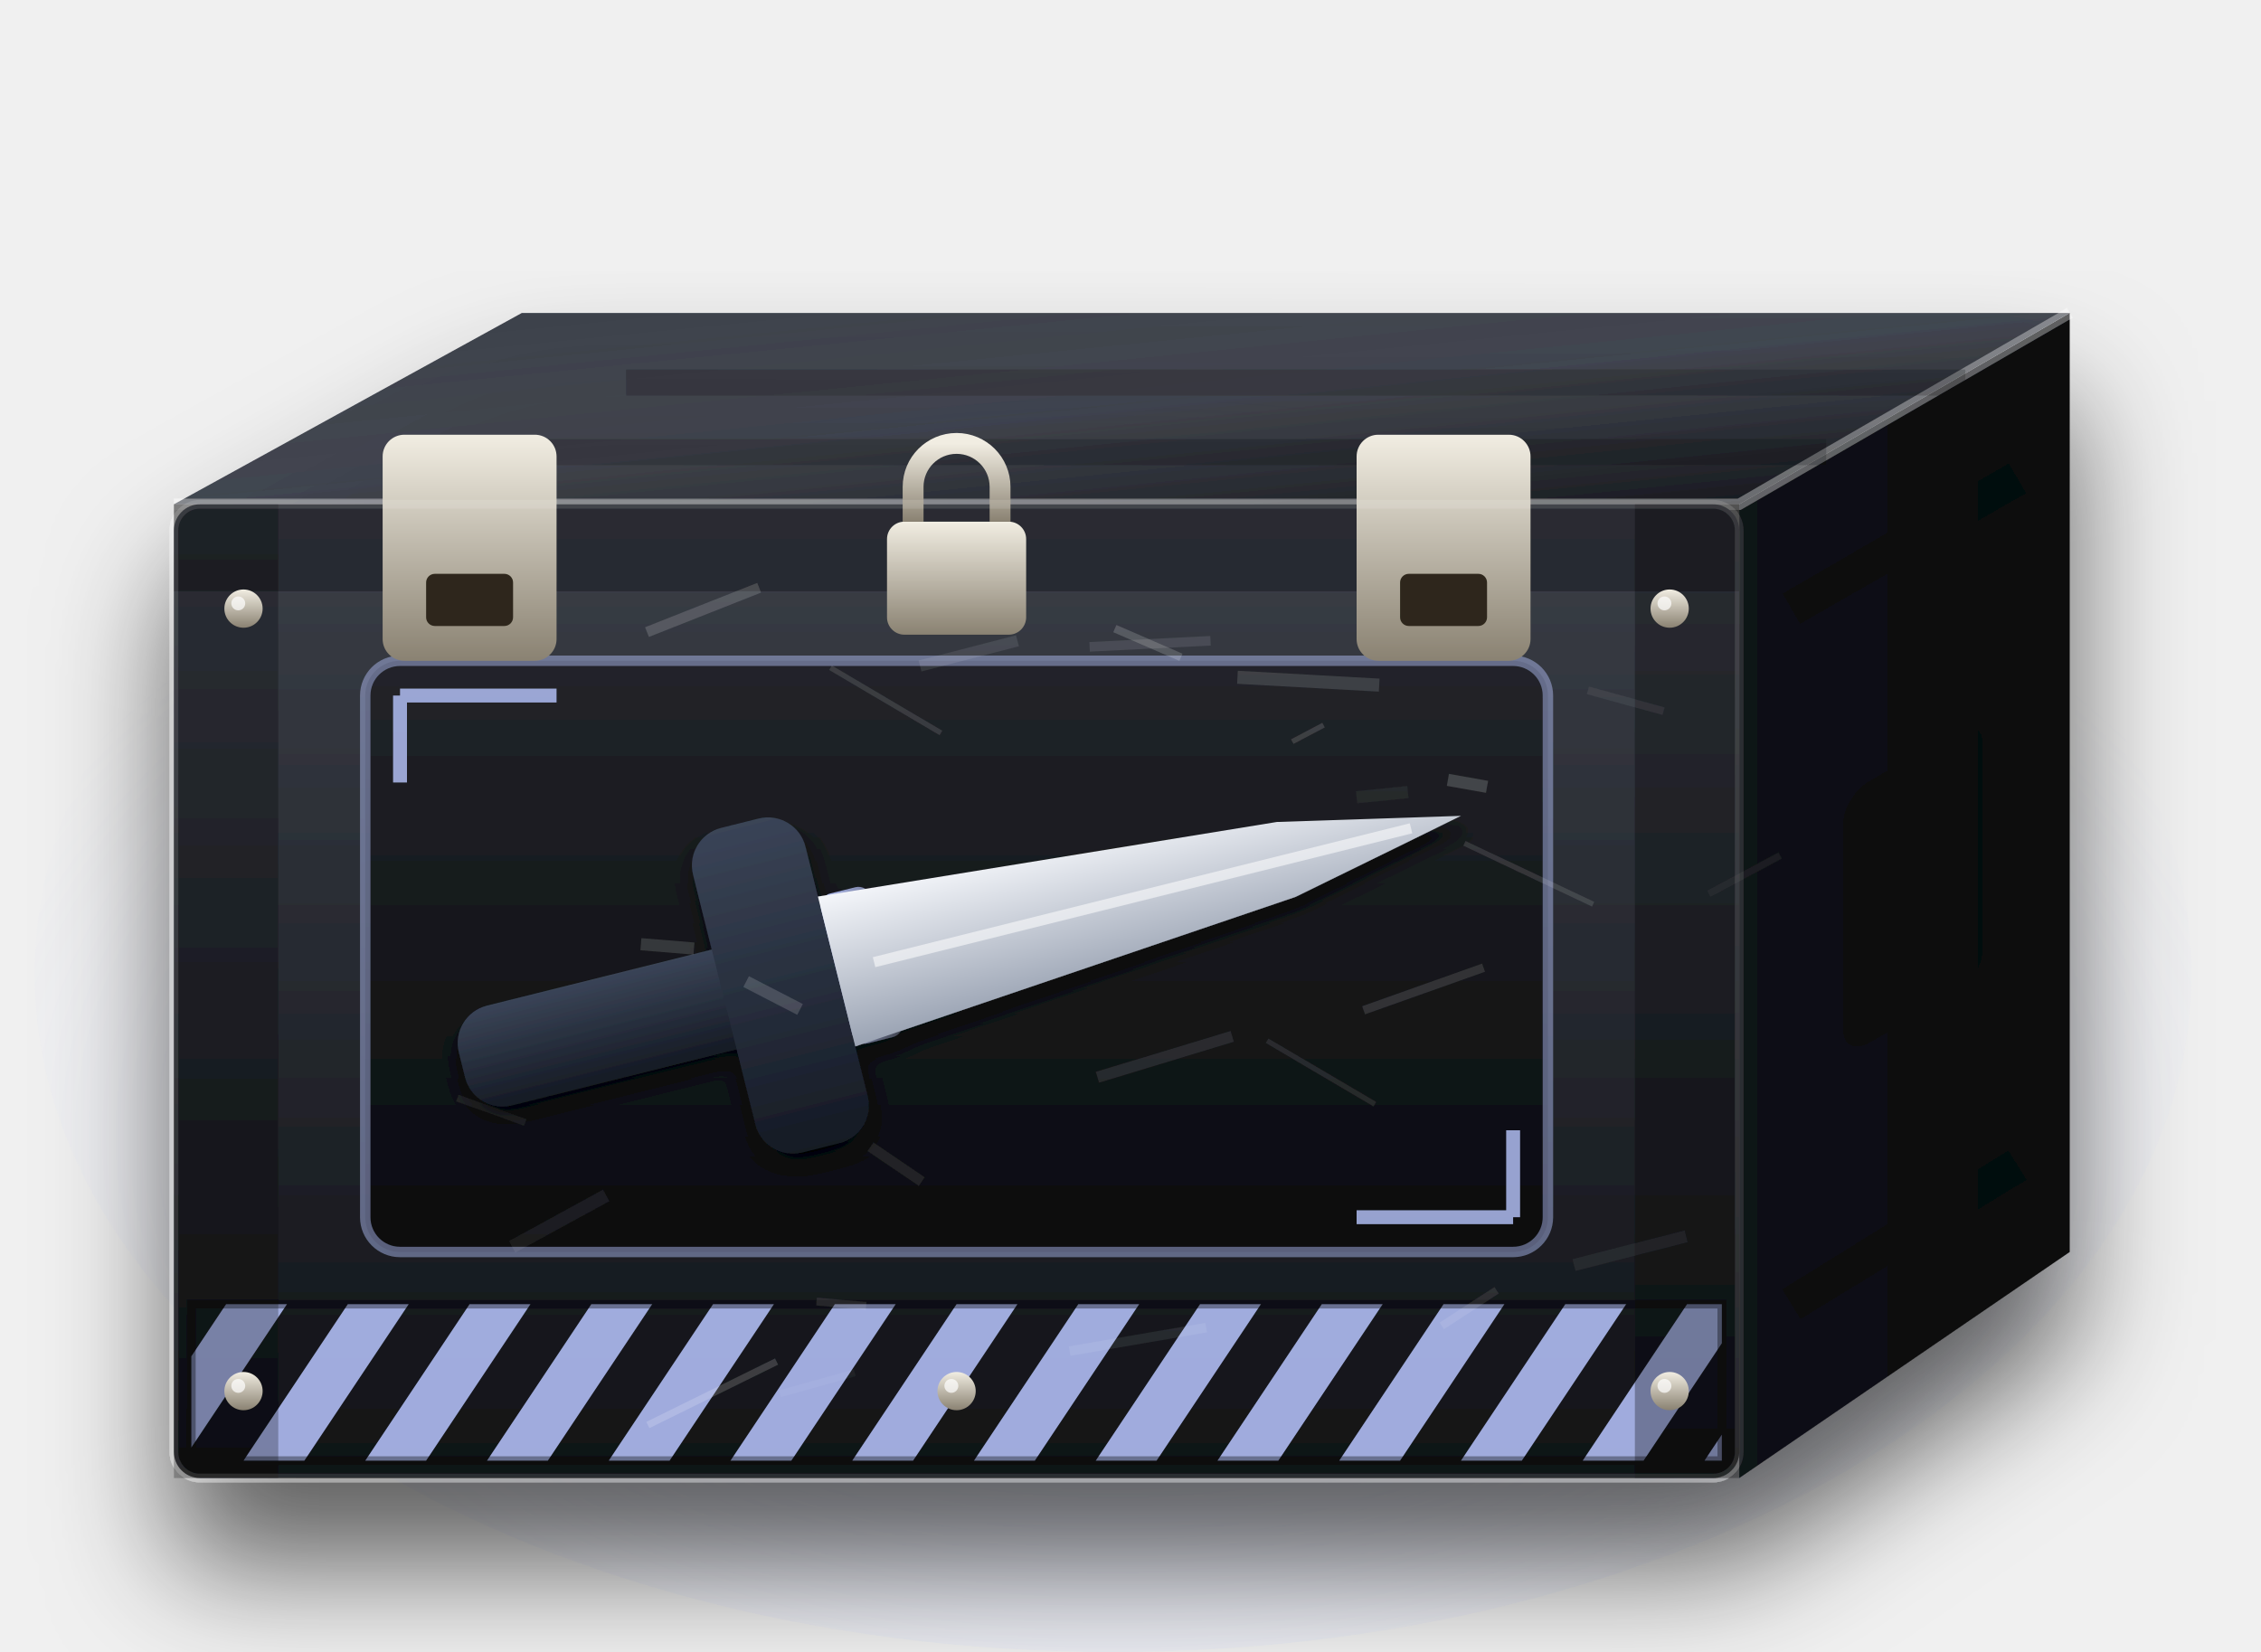
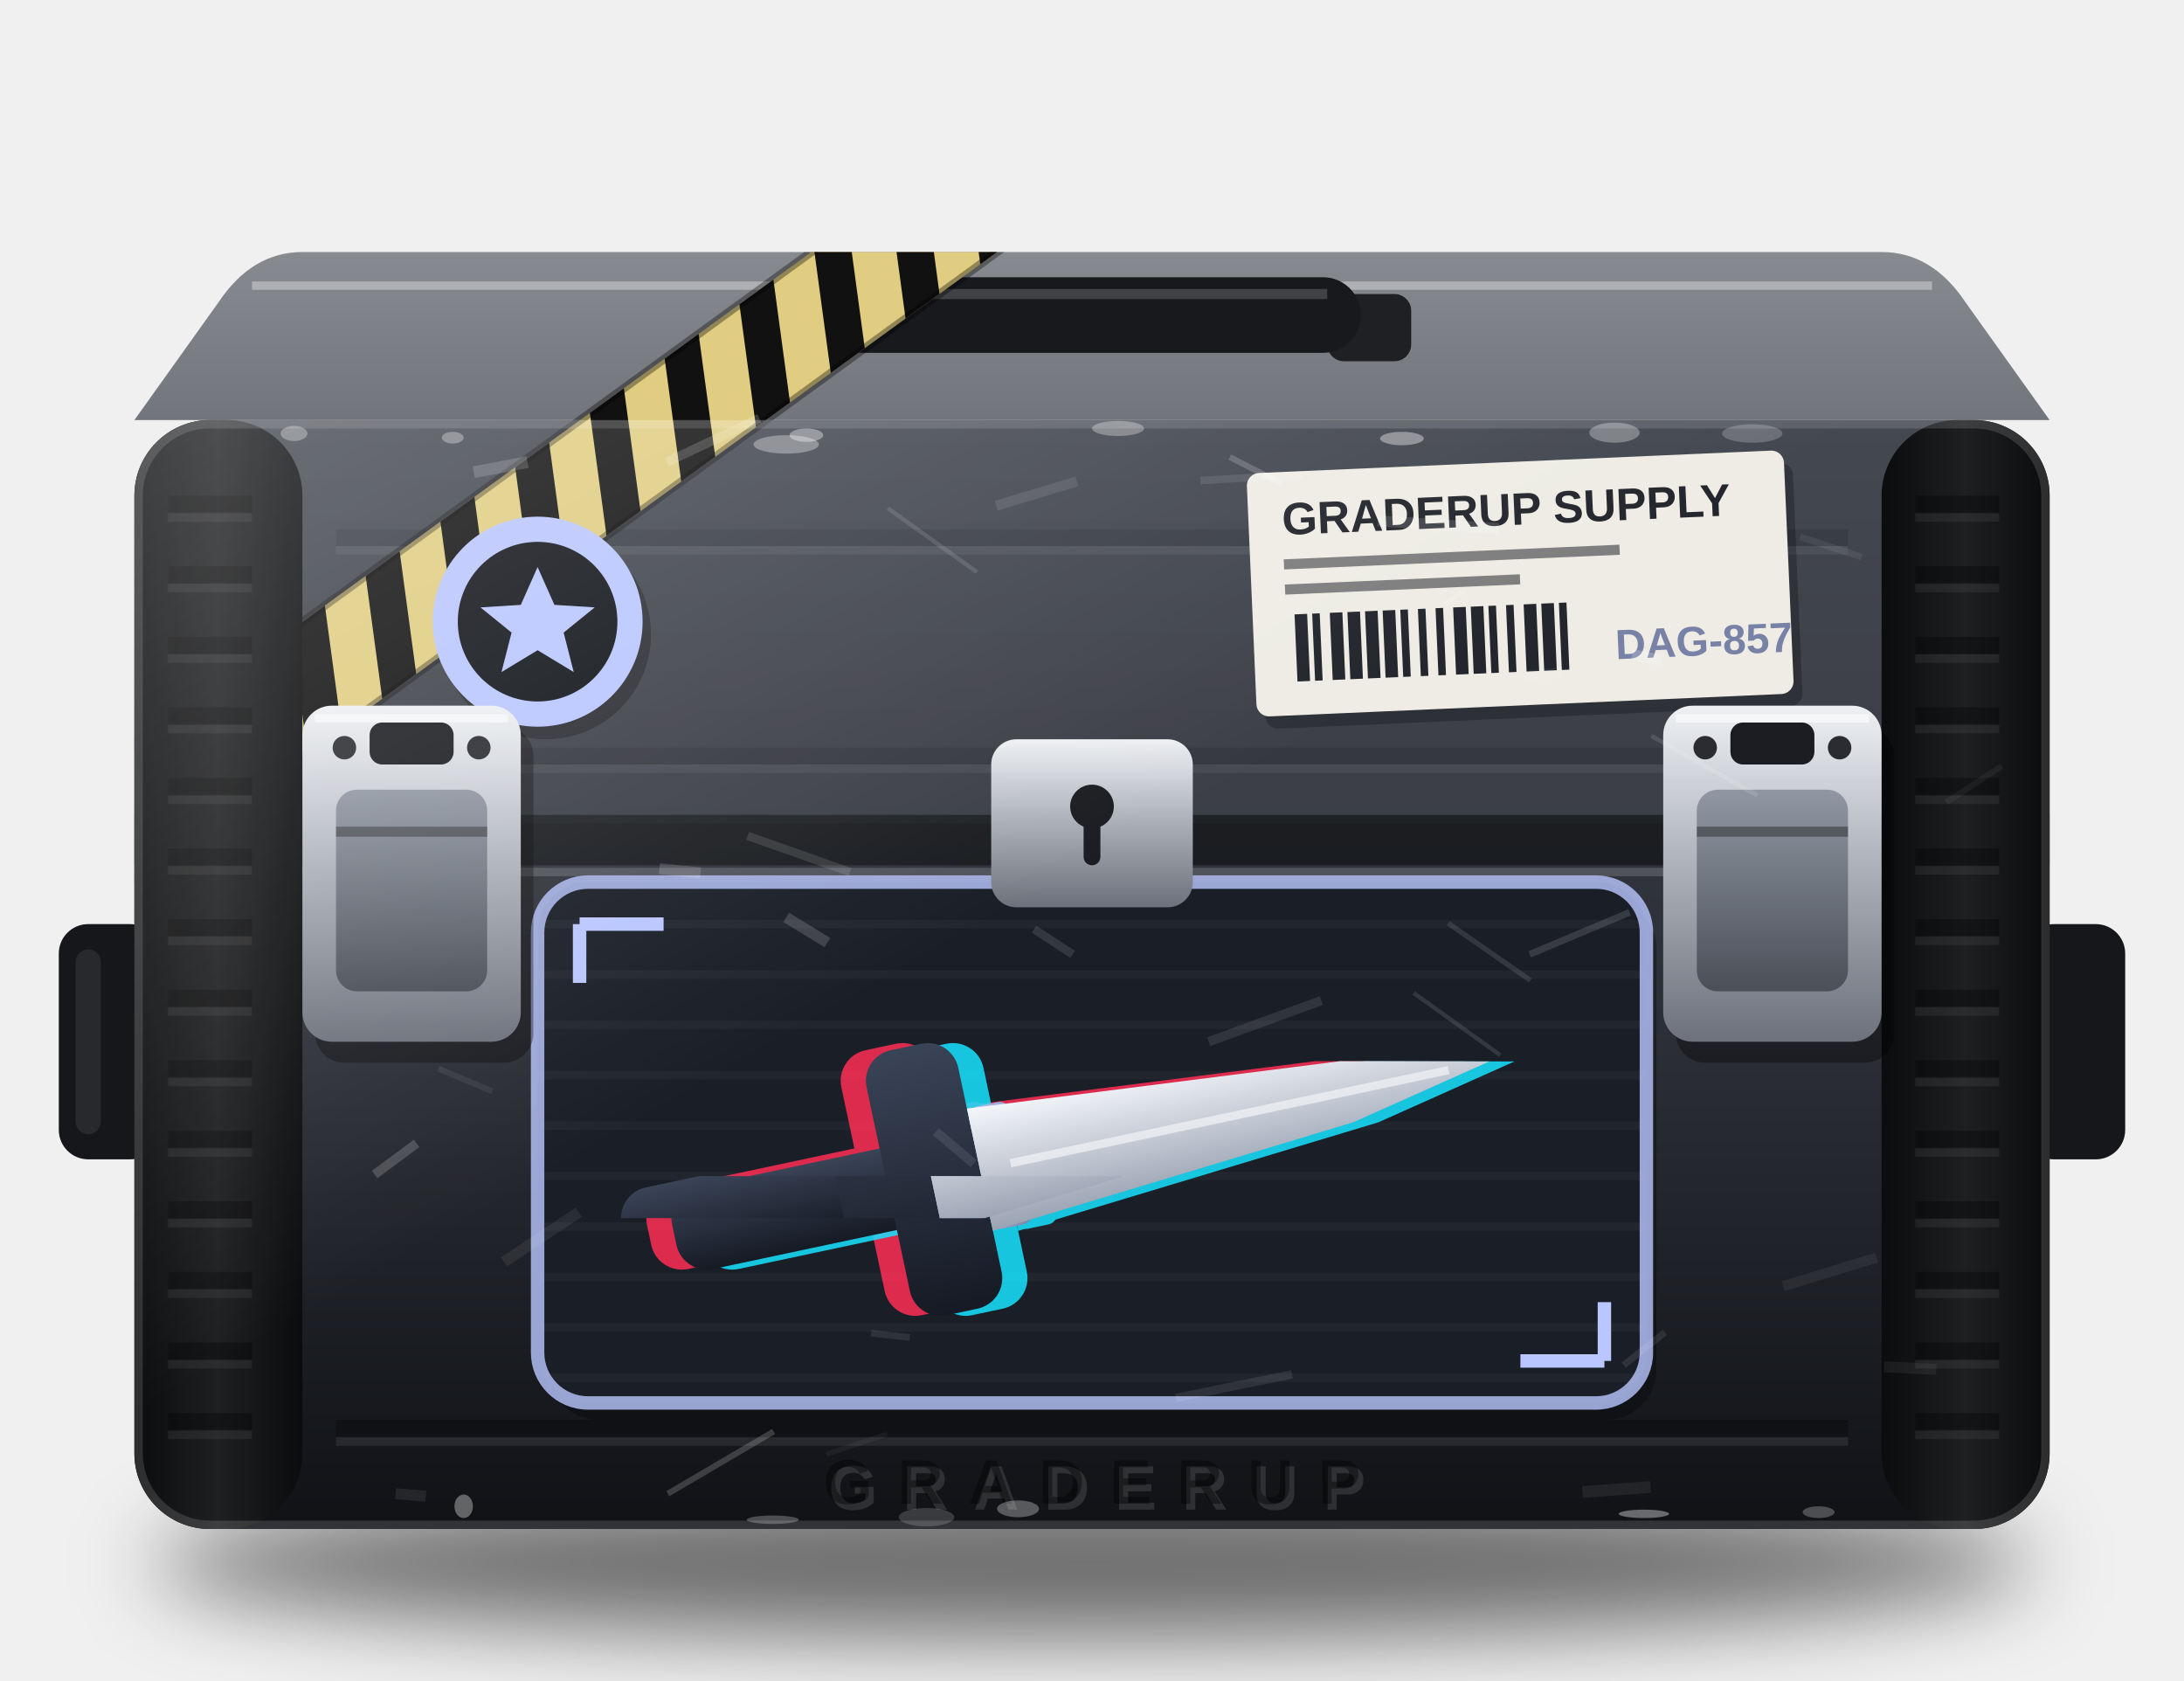
- <svg xmlns="http://www.w3.org/2000/svg" viewBox="0 0 260 190" fill="none">
+ <svg xmlns="http://www.w3.org/2000/svg" viewBox="0 0 260 200" fill="none">
  <defs>
    <linearGradient id="daggersf" x1="0" y1="0" x2="0" y2="1">
      <stop offset="0" stop-color="#3b3f48" />
+       <stop offset=".55" stop-color="#2c2f37" />
      <stop offset="1" stop-color="#101216" />
    </linearGradient>
-     <linearGradient id="daggerst" x1="0" y1="0" x2="1" y2="1">
-       <stop offset="0" stop-color="#3b3f48" />
-       <stop offset=".5" stop-color="#3b3f48" stop-opacity=".95" />
-       <stop offset="1" stop-color="#101216" />
-     </linearGradient>
-     <linearGradient id="daggerss" x1="0" y1="0" x2="1" y2="0">
-       <stop offset="0" stop-color="#101216" />
-       <stop offset="1" stop-color="#07090c" />
-     </linearGradient>
-     <linearGradient id="daggersm" x1="0" y1="0" x2="0" y2="1">
-       <stop offset="0" stop-color="#f1ede2" />
-       <stop offset="1" stop-color="#8a8272" />
-     </linearGradient>
-     <linearGradient id="daggersp" x1="0" y1="0" x2="0" y2="1">
-       <stop offset="0" stop-color="#000" stop-opacity=".35" />
-       <stop offset="1" stop-color="#000" stop-opacity=".55" />
-     </linearGradient>
-     <radialGradient id="daggersg" cx=".5" cy=".62" r=".55">
-       <stop offset="0" stop-color="#b9c6ff" stop-opacity=".35" />
-       <stop offset="1" stop-color="#b9c6ff" stop-opacity="0" />
-     </radialGradient>
+     <linearGradient id="daggerst" x1="0" y1="0" x2="0" y2="1">
+       <stop offset="0" stop-color="#878a8f" />
+       <stop offset="1" stop-color="#72757b" />
+     </linearGradient>
+     <linearGradient id="daggersb" x1="0" y1="0" x2="1" y2="0">
+       <stop offset="0" stop-color="#0a0c0e" />
+       <stop offset=".5" stop-color="#1e1f21" />
+       <stop offset="1" stop-color="#0a0c0e" />
+     </linearGradient>
+     <linearGradient id="daggersgl" x1="0" y1="0" x2="1" y2="1">
+       <stop offset="0" stop-color="#fff" stop-opacity=".22" />
+       <stop offset=".45" stop-color="#fff" stop-opacity="0" />
+     </linearGradient>
+     <linearGradient id="daggersmt" x1="0" y1="0" x2="0" y2="1">
+       <stop offset="0" stop-color="#eef0f3" />
+       <stop offset=".5" stop-color="#a9aeb7" />
+       <stop offset="1" stop-color="#6c717b" />
+     </linearGradient>
+     <linearGradient id="daggersmd" x1="0" y1="0" x2="0" y2="1">
+       <stop offset="0" stop-color="#9097a2" />
+       <stop offset="1" stop-color="#4a4f58" />
+     </linearGradient>
    <linearGradient id="m" x1="0" y1="0" x2="0" y2="1">
      <stop offset="0" stop-color="#f4f6fa" />
      <stop offset="1" stop-color="#9aa3b3" />
    </linearGradient>
    <linearGradient id="d" x1="0" y1="0" x2="0" y2="1">
      <stop offset="0" stop-color="#3a4457" />
      <stop offset="1" stop-color="#151a24" />
    </linearGradient>
    <linearGradient id="acc" x1="0" y1="0" x2="1" y2="1">
      <stop offset="0" stop-color="#b9c6ff" />
-       <stop offset="1" stop-color="#3b3f48" />
-     </linearGradient>
-     <filter id="daggerssh" x="-10%" y="-10%" width="120%" height="140%">
-       <feDropShadow dx="0" dy="10" stdDeviation="7" flood-color="#000" flood-opacity=".6" />
+       <stop offset="1" stop-color="#7a83a4" />
+     </linearGradient>
+     <filter id="daggersbl" x="-20%" y="-50%" width="140%" height="200%">
+       <feGaussianBlur stdDeviation="5" />
    </filter>
-     <filter id="daggersws" x="-20%" y="-20%" width="140%" height="160%">
-       <feDropShadow dx="0" dy="2" stdDeviation="1.5" flood-color="#000" flood-opacity=".7" />
+     <filter id="daggersr" x="-10%" y="-10%" width="120%" height="120%">
+       <feFlood flood-color="#ff2d55" />
+       <feComposite in2="SourceAlpha" operator="in" />
    </filter>
+     <filter id="daggersc" x="-10%" y="-10%" width="120%" height="120%">
+       <feFlood flood-color="#19e3ff" />
+       <feComposite in2="SourceAlpha" operator="in" />
+     </filter>
+     <clipPath id="daggersclip">
+       <path d="M36 30 H224 Q230 30 234 36 L244 50 V173 Q244 182 235 182 H25 Q16 182 16 173 V50 L26 36 Q30 30 36 30 Z" />
+     </clipPath>
+     <clipPath id="daggersst">
+       <rect x="64" y="105" width="132" height="62" rx="6" />
+     </clipPath>
+     <clipPath id="daggerss1">
+       <rect x="0" y="112" width="260" height="7" />
+     </clipPath>
+     <clipPath id="daggerss2">
+       <rect x="0" y="140" width="260" height="5" />
+     </clipPath>
  </defs>
-   <ellipse cx="128" cy="112" rx="124" ry="78" fill="url(#daggersg)" />
-   <g filter="url(#daggerssh)">
-     <path d="M200 58 L238 36 V144 L200 170 Z" fill="url(#daggerss)" />
-     <path d="M206 70 L232 55 M206 150 L232 134" stroke="#000" stroke-opacity=".35" stroke-width="4" />
-     <rect x="212" y="90" width="16" height="30" rx="3" transform="skewY(-30) translate(0 124)" fill="#000" fill-opacity=".35" />
-     <path d="M20 58 L200 58 L238 36 L60 36 Z" fill="url(#daggerst)" />
-     <path d="M20 58 L200 58 L238 36" stroke="#fff" stroke-opacity=".35" stroke-width="1.3" />
-     <path d="M58 52 L210 52 M72 44 L226 44" stroke="#000" stroke-opacity=".18" stroke-width="3" />
-     <rect x="20" y="58" width="180" height="112" rx="3" fill="url(#daggersf)" />
-     <rect x="20" y="58" width="180" height="10" fill="#000" fill-opacity=".3" />
-     <clipPath id="daggershz">
-       <rect x="22" y="150" width="176" height="18" />
-     </clipPath>
-     <g clip-path="url(#daggershz)">
-       <path d="M14 168 l12 -18 h7 l-12 18 z" fill="#b9c6ff" fill-opacity=".85" />
-       <path d="M28 168 l12 -18 h7 l-12 18 z" fill="#b9c6ff" fill-opacity=".85" />
-       <path d="M42 168 l12 -18 h7 l-12 18 z" fill="#b9c6ff" fill-opacity=".85" />
-       <path d="M56 168 l12 -18 h7 l-12 18 z" fill="#b9c6ff" fill-opacity=".85" />
-       <path d="M70 168 l12 -18 h7 l-12 18 z" fill="#b9c6ff" fill-opacity=".85" />
-       <path d="M84 168 l12 -18 h7 l-12 18 z" fill="#b9c6ff" fill-opacity=".85" />
-       <path d="M98 168 l12 -18 h7 l-12 18 z" fill="#b9c6ff" fill-opacity=".85" />
-       <path d="M112 168 l12 -18 h7 l-12 18 z" fill="#b9c6ff" fill-opacity=".85" />
-       <path d="M126 168 l12 -18 h7 l-12 18 z" fill="#b9c6ff" fill-opacity=".85" />
-       <path d="M140 168 l12 -18 h7 l-12 18 z" fill="#b9c6ff" fill-opacity=".85" />
-       <path d="M154 168 l12 -18 h7 l-12 18 z" fill="#b9c6ff" fill-opacity=".85" />
-       <path d="M168 168 l12 -18 h7 l-12 18 z" fill="#b9c6ff" fill-opacity=".85" />
-       <path d="M182 168 l12 -18 h7 l-12 18 z" fill="#b9c6ff" fill-opacity=".85" />
-       <path d="M196 168 l12 -18 h7 l-12 18 z" fill="#b9c6ff" fill-opacity=".85" />
-       <path d="M210 168 l12 -18 h7 l-12 18 z" fill="#b9c6ff" fill-opacity=".85" />
-       <path d="M224 168 l12 -18 h7 l-12 18 z" fill="#b9c6ff" fill-opacity=".85" />
-     </g>
-     <rect x="22" y="150" width="176" height="18" fill="none" stroke="#000" stroke-opacity=".35" />
-     <rect x="20" y="58" width="12" height="112" fill="#000" fill-opacity=".25" />
-     <rect x="188" y="58" width="12" height="112" fill="#000" fill-opacity=".3" />
-     <rect x="42" y="76" width="136" height="68" rx="4" fill="url(#daggersp)" stroke="#b9c6ff" stroke-opacity=".45" stroke-width="1.2" />
-     <path d="M46 80 h18 M46 80 v10 M174 140 h-18 M174 140 v-10" stroke="#b9c6ff" stroke-opacity=".8" stroke-width="1.6" />
-     <g transform="translate(38 56) scale(.74) rotate(-14 100 70)" filter="url(#daggersws)">
+   <ellipse cx="130" cy="186" rx="112" ry="9" fill="#000" fill-opacity=".55" filter="url(#daggersbl)" />
+   <rect x="7" y="110" width="12" height="28" rx="3.5" fill="#15171b" />
+   <rect x="9" y="113" width="3" height="22" rx="1.5" fill="#fff" fill-opacity=".08" />
+   <rect x="241" y="110" width="12" height="28" rx="3.5" fill="#15171b" />
+   <path d="M36 30 H224 Q230 30 234 36 L244 50 H16 L26 36 Q30 30 36 30 Z" fill="url(#daggerst)" />
+   <path d="M30 34 H230" stroke="#fff" stroke-opacity=".35" stroke-width="1" />
+   <rect x="92" y="35" width="10" height="8" rx="2" fill="#1e2024" />
+   <rect x="158" y="35" width="10" height="8" rx="2" fill="#1e2024" />
+   <rect x="98" y="33" width="64" height="9" rx="4.5" fill="#17191d" />
+   <path d="M102 35 h56" stroke="#fff" stroke-opacity=".18" stroke-width="1.2" />
+   <rect x="16" y="50" width="228" height="132" rx="9" fill="url(#daggersf)" />
+   <rect x="16" y="50" width="228" height="48" rx="9" fill="#fff" fill-opacity=".05" />
+   <path d="M40 64 H220 M40 90 H220" stroke="#000" stroke-opacity=".12" stroke-width="2" />
+   <path d="M40 65.5 H220 M40 91.5 H220" stroke="#fff" stroke-opacity=".06" stroke-width="1" />
+   <g clip-path="url(#daggersclip)">
+     <g transform="rotate(-36 60 64)">
+       <rect x="-40" y="58" width="170" height="13" fill="#e0cd81" />
+       <path d="M-40 71 l7 -13 h5 l-7 13 z" fill="#111" />
+       <path d="M-29 71 l7 -13 h5 l-7 13 z" fill="#111" />
+       <path d="M-18 71 l7 -13 h5 l-7 13 z" fill="#111" />
+       <path d="M-7 71 l7 -13 h5 l-7 13 z" fill="#111" />
+       <path d="M4 71 l7 -13 h5 l-7 13 z" fill="#111" />
+       <path d="M15 71 l7 -13 h5 l-7 13 z" fill="#111" />
+       <path d="M26 71 l7 -13 h5 l-7 13 z" fill="#111" />
+       <path d="M37 71 l7 -13 h5 l-7 13 z" fill="#111" />
+       <path d="M48 71 l7 -13 h5 l-7 13 z" fill="#111" />
+       <path d="M59 71 l7 -13 h5 l-7 13 z" fill="#111" />
+       <path d="M70 71 l7 -13 h5 l-7 13 z" fill="#111" />
+       <path d="M81 71 l7 -13 h5 l-7 13 z" fill="#111" />
+       <path d="M92 71 l7 -13 h5 l-7 13 z" fill="#111" />
+       <path d="M103 71 l7 -13 h5 l-7 13 z" fill="#111" />
+       <path d="M114 71 l7 -13 h5 l-7 13 z" fill="#111" />
+       <path d="M125 71 l7 -13 h5 l-7 13 z" fill="#111" />
+       <path d="M136 71 l7 -13 h5 l-7 13 z" fill="#111" />
+       <path d="M147 71 l7 -13 h5 l-7 13 z" fill="#111" />
+       <rect x="-40" y="58" width="170" height="13" fill="none" stroke="#000" stroke-opacity=".35" />
+     </g>
+   </g>
+   <rect x="16" y="97" width="228" height="6" fill="#000" fill-opacity=".45" />
+   <path d="M16 103.8 H244" stroke="#fff" stroke-opacity=".16" stroke-width="1" />
+   <path d="M40 170 H220" stroke="#000" stroke-opacity=".28" stroke-width="2" />
+   <path d="M40 171.6 H220" stroke="#fff" stroke-opacity=".08" stroke-width="1" />
+   <rect x="16" y="50" width="20" height="132" rx="9" fill="url(#daggersb)" />
+   <path d="M20 60 h10" stroke="#000" stroke-opacity=".32" stroke-width="2" />
+   <path d="M20 61.6 h10" stroke="#fff" stroke-opacity=".06" stroke-width="1" />
+   <path d="M20 68.4 h10" stroke="#000" stroke-opacity=".32" stroke-width="2" />
+   <path d="M20 70 h10" stroke="#fff" stroke-opacity=".06" stroke-width="1" />
+   <path d="M20 76.8 h10" stroke="#000" stroke-opacity=".32" stroke-width="2" />
+   <path d="M20 78.4 h10" stroke="#fff" stroke-opacity=".06" stroke-width="1" />
+   <path d="M20 85.2 h10" stroke="#000" stroke-opacity=".32" stroke-width="2" />
+   <path d="M20 86.8 h10" stroke="#fff" stroke-opacity=".06" stroke-width="1" />
+   <path d="M20 93.6 h10" stroke="#000" stroke-opacity=".32" stroke-width="2" />
+   <path d="M20 95.2 h10" stroke="#fff" stroke-opacity=".06" stroke-width="1" />
+   <path d="M20 102 h10" stroke="#000" stroke-opacity=".32" stroke-width="2" />
+   <path d="M20 103.6 h10" stroke="#fff" stroke-opacity=".06" stroke-width="1" />
+   <path d="M20 110.4 h10" stroke="#000" stroke-opacity=".32" stroke-width="2" />
+   <path d="M20 112 h10" stroke="#fff" stroke-opacity=".06" stroke-width="1" />
+   <path d="M20 118.8 h10" stroke="#000" stroke-opacity=".32" stroke-width="2" />
+   <path d="M20 120.4 h10" stroke="#fff" stroke-opacity=".06" stroke-width="1" />
+   <path d="M20 127.2 h10" stroke="#000" stroke-opacity=".32" stroke-width="2" />
+   <path d="M20 128.8 h10" stroke="#fff" stroke-opacity=".06" stroke-width="1" />
+   <path d="M20 135.6 h10" stroke="#000" stroke-opacity=".32" stroke-width="2" />
+   <path d="M20 137.2 h10" stroke="#fff" stroke-opacity=".06" stroke-width="1" />
+   <path d="M20 144 h10" stroke="#000" stroke-opacity=".32" stroke-width="2" />
+   <path d="M20 145.6 h10" stroke="#fff" stroke-opacity=".06" stroke-width="1" />
+   <path d="M20 152.4 h10" stroke="#000" stroke-opacity=".32" stroke-width="2" />
+   <path d="M20 154 h10" stroke="#fff" stroke-opacity=".06" stroke-width="1" />
+   <path d="M20 160.8 h10" stroke="#000" stroke-opacity=".32" stroke-width="2" />
+   <path d="M20 162.4 h10" stroke="#fff" stroke-opacity=".06" stroke-width="1" />
+   <path d="M20 169.2 h10" stroke="#000" stroke-opacity=".32" stroke-width="2" />
+   <path d="M20 170.8 h10" stroke="#fff" stroke-opacity=".06" stroke-width="1" />
+   <rect x="224" y="50" width="20" height="132" rx="9" fill="url(#daggersb)" />
+   <path d="M228 60 h10" stroke="#000" stroke-opacity=".32" stroke-width="2" />
+   <path d="M228 61.6 h10" stroke="#fff" stroke-opacity=".06" stroke-width="1" />
+   <path d="M228 68.4 h10" stroke="#000" stroke-opacity=".32" stroke-width="2" />
+   <path d="M228 70 h10" stroke="#fff" stroke-opacity=".06" stroke-width="1" />
+   <path d="M228 76.8 h10" stroke="#000" stroke-opacity=".32" stroke-width="2" />
+   <path d="M228 78.4 h10" stroke="#fff" stroke-opacity=".06" stroke-width="1" />
+   <path d="M228 85.2 h10" stroke="#000" stroke-opacity=".32" stroke-width="2" />
+   <path d="M228 86.8 h10" stroke="#fff" stroke-opacity=".06" stroke-width="1" />
+   <path d="M228 93.6 h10" stroke="#000" stroke-opacity=".32" stroke-width="2" />
+   <path d="M228 95.2 h10" stroke="#fff" stroke-opacity=".06" stroke-width="1" />
+   <path d="M228 102 h10" stroke="#000" stroke-opacity=".32" stroke-width="2" />
+   <path d="M228 103.6 h10" stroke="#fff" stroke-opacity=".06" stroke-width="1" />
+   <path d="M228 110.4 h10" stroke="#000" stroke-opacity=".32" stroke-width="2" />
+   <path d="M228 112 h10" stroke="#fff" stroke-opacity=".06" stroke-width="1" />
+   <path d="M228 118.8 h10" stroke="#000" stroke-opacity=".32" stroke-width="2" />
+   <path d="M228 120.4 h10" stroke="#fff" stroke-opacity=".06" stroke-width="1" />
+   <path d="M228 127.2 h10" stroke="#000" stroke-opacity=".32" stroke-width="2" />
+   <path d="M228 128.8 h10" stroke="#fff" stroke-opacity=".06" stroke-width="1" />
+   <path d="M228 135.6 h10" stroke="#000" stroke-opacity=".32" stroke-width="2" />
+   <path d="M228 137.2 h10" stroke="#fff" stroke-opacity=".06" stroke-width="1" />
+   <path d="M228 144 h10" stroke="#000" stroke-opacity=".32" stroke-width="2" />
+   <path d="M228 145.6 h10" stroke="#fff" stroke-opacity=".06" stroke-width="1" />
+   <path d="M228 152.4 h10" stroke="#000" stroke-opacity=".32" stroke-width="2" />
+   <path d="M228 154 h10" stroke="#fff" stroke-opacity=".06" stroke-width="1" />
+   <path d="M228 160.8 h10" stroke="#000" stroke-opacity=".32" stroke-width="2" />
+   <path d="M228 162.4 h10" stroke="#fff" stroke-opacity=".06" stroke-width="1" />
+   <path d="M228 169.2 h10" stroke="#000" stroke-opacity=".32" stroke-width="2" />
+   <path d="M228 170.8 h10" stroke="#fff" stroke-opacity=".06" stroke-width="1" />
+   <g transform="rotate(-2.5 180 70)">
+     <rect x="149" y="55" width="64" height="29" rx="1.5" fill="#000" fill-opacity=".25" transform="translate(1 1.5)" />
+     <rect x="149" y="55" width="64" height="29" rx="1.5" fill="#eeece4" />
+     <text x="153" y="62.5" font-family="Arial, sans-serif" font-weight="700" font-size="5.4" fill="#23262c">GRADERUP SUPPLY</text>
+     <path d="M153 66 h40 M153 69 h28" stroke="#23262c" stroke-opacity=".55" stroke-width="1.2" />
+     <rect x="154" y="72" width="1.5" height="8" fill="#23262c" />
+     <rect x="156.1" y="72" width="0.9" height="8" fill="#23262c" />
+     <rect x="158.2" y="72" width="1.5" height="8" fill="#23262c" />
+     <rect x="160.3" y="72" width="1.5" height="8" fill="#23262c" />
+     <rect x="162.4" y="72" width="1.5" height="8" fill="#23262c" />
+     <rect x="164.5" y="72" width="1.5" height="8" fill="#23262c" />
+     <rect x="166.6" y="72" width="0.9" height="8" fill="#23262c" />
+     <rect x="168.7" y="72" width="0.9" height="8" fill="#23262c" />
+     <rect x="170.8" y="72" width="0.9" height="8" fill="#23262c" />
+     <rect x="172.9" y="72" width="1.5" height="8" fill="#23262c" />
+     <rect x="175" y="72" width="1.5" height="8" fill="#23262c" />
+     <rect x="177.1" y="72" width="0.9" height="8" fill="#23262c" />
+     <rect x="179.2" y="72" width="0.9" height="8" fill="#23262c" />
+     <rect x="181.3" y="72" width="1.5" height="8" fill="#23262c" />
+     <rect x="183.4" y="72" width="1.5" height="8" fill="#23262c" />
+     <rect x="185.5" y="72" width="0.9" height="8" fill="#23262c" />
+     <text x="192" y="79" font-family="Arial, sans-serif" font-weight="700" font-size="5" fill="#7881a6">DAG-857</text>
+   </g>
+   <circle cx="64" cy="74" r="12.5" fill="#000" fill-opacity=".3" transform="translate(1 1.5)" />
+   <circle cx="64" cy="74" r="12.5" fill="#b9c6ff" />
+   <circle cx="64" cy="74" r="9.5" fill="#101318" />
+   <path d="M64 67.5 L66 72 L70.8 72.3 L67.1 75.3 L68.3 80 L64 77.4 L59.7 80 L60.9 75.3 L57.2 72.3 L62 72 Z" fill="#b9c6ff" />
+   <rect x="64" y="105" width="132" height="62" rx="6" fill="#000" fill-opacity=".3" transform="translate(1.2 2)" />
+   <rect x="64" y="105" width="132" height="62" rx="6" fill="#0d1015" />
+   <g clip-path="url(#daggersst)">
+     <rect x="64" y="105" width="132" height="62" fill="#b9c6ff" fill-opacity=".08" />
+     <path d="M64 110 H196" stroke="#fff" stroke-opacity=".035" />
+     <path d="M64 116 H196" stroke="#fff" stroke-opacity=".035" />
+     <path d="M64 122 H196" stroke="#fff" stroke-opacity=".035" />
+     <path d="M64 128 H196" stroke="#fff" stroke-opacity=".035" />
+     <path d="M64 134 H196" stroke="#fff" stroke-opacity=".035" />
+     <path d="M64 140 H196" stroke="#fff" stroke-opacity=".035" />
+     <path d="M64 146 H196" stroke="#fff" stroke-opacity=".035" />
+     <path d="M64 152 H196" stroke="#fff" stroke-opacity=".035" />
+     <path d="M64 158 H196" stroke="#fff" stroke-opacity=".035" />
+     <path d="M64 164 H196" stroke="#fff" stroke-opacity=".035" />
+     <g transform="translate(-3 0)" opacity=".85">
+       <g transform="translate(68 93) scale(.62) rotate(-12 100 70)" filter="url(#daggersr)">
+         <rect x="18" y="62" width="64" height="16" rx="6" fill="url(#d)" />
+         <rect x="60" y="44" width="18" height="52" rx="6" fill="url(#d)" />
+         <rect x="78" y="58" width="8" height="24" rx="2" fill="url(#acc)" />
+         <path d="M78 58 L150 64 L178 70 L150 76 L78 82 Z" fill="url(#m)" />
+         <path d="M84 70 H170" stroke="#fff" stroke-opacity=".55" stroke-width="1.6" fill="none" />
+       </g>
+     </g>
+     <g transform="translate(3 0)" opacity=".85">
+       <g transform="translate(68 93) scale(.62) rotate(-12 100 70)" filter="url(#daggersc)">
+         <rect x="18" y="62" width="64" height="16" rx="6" fill="url(#d)" />
+         <rect x="60" y="44" width="18" height="52" rx="6" fill="url(#d)" />
+         <rect x="78" y="58" width="8" height="24" rx="2" fill="url(#acc)" />
+         <path d="M78 58 L150 64 L178 70 L150 76 L78 82 Z" fill="url(#m)" />
+         <path d="M84 70 H170" stroke="#fff" stroke-opacity=".55" stroke-width="1.6" fill="none" />
+       </g>
+     </g>
+     <g transform="translate(68 93) scale(.62) rotate(-12 100 70)">
      <rect x="18" y="62" width="64" height="16" rx="6" fill="url(#d)" />
      <rect x="60" y="44" width="18" height="52" rx="6" fill="url(#d)" />
      <rect x="78" y="58" width="8" height="24" rx="2" fill="url(#acc)" />
      <path d="M78 58 L150 64 L178 70 L150 76 L78 82 Z" fill="url(#m)" />
      <path d="M84 70 H170" stroke="#fff" stroke-opacity=".55" stroke-width="1.6" fill="none" />
    </g>
-     <path d="M165.8 152.5 l6.3 -4.1" stroke="#fff" stroke-opacity="0.09" stroke-width="0.9" />
-     <path d="M168.4 97.0 l14.8 7.0" stroke="#fff" stroke-opacity="0.12" stroke-width="0.6" />
-     <path d="M89.7 160.3 l8.6 -2.4" stroke="#fff" stroke-opacity="0.05" stroke-width="0.8" />
-     <path d="M126.2 123.9 l15.5 -4.7" stroke="#fff" stroke-opacity="0.10" stroke-width="1.3" />
-     <path d="M95.5 76.8 l12.7 7.5" stroke="#fff" stroke-opacity="0.12" stroke-width="0.6" />
-     <path d="M105.8 76.6 l11.2 -2.9" stroke="#fff" stroke-opacity="0.09" stroke-width="1.3" />
-     <path d="M142.3 77.9 l16.3 0.9" stroke="#fff" stroke-opacity="0.13" stroke-width="1.5" />
-     <path d="M93.9 149.7 l5.7 0.5" stroke="#fff" stroke-opacity="0.09" stroke-width="0.9" />
-     <path d="M182.6 79.4 l8.7 2.4" stroke="#fff" stroke-opacity="0.06" stroke-width="0.9" />
-     <path d="M156.0 91.7 l5.9 -0.6" stroke="#fff" stroke-opacity="0.05" stroke-width="1.4" />
-     <path d="M128.2 72.3 l7.6 3.3" stroke="#fff" stroke-opacity="0.17" stroke-width="0.9" />
-     <path d="M181.0 145.5 l12.9 -3.3" stroke="#fff" stroke-opacity="0.06" stroke-width="1.4" />
-     <path d="M196.5 102.8 l8.2 -4.4" stroke="#fff" stroke-opacity="0.05" stroke-width="0.8" />
-     <path d="M123.0 155.4 l15.7 -2.7" stroke="#fff" stroke-opacity="0.08" stroke-width="1.1" />
-     <path d="M73.7 108.6 l6.1 0.5" stroke="#fff" stroke-opacity="0.14" stroke-width="1.4" />
-     <path d="M125.3 74.4 l13.9 -0.7" stroke="#fff" stroke-opacity="0.10" stroke-width="1.1" />
-     <path d="M85.8 112.9 l6.2 3.2" stroke="#fff" stroke-opacity="0.16" stroke-width="1.4" />
-     <path d="M58.9 143.4 l10.8 -5.9" stroke="#fff" stroke-opacity="0.07" stroke-width="1.5" />
-     <path d="M156.8 116.2 l13.8 -4.9" stroke="#fff" stroke-opacity="0.12" stroke-width="1.0" />
-     <path d="M148.6 85.3 l3.6 -1.9" stroke="#fff" stroke-opacity="0.14" stroke-width="0.6" />
-     <path d="M52.6 126.3 l7.8 2.8" stroke="#fff" stroke-opacity="0.07" stroke-width="0.8" />
-     <path d="M74.5 163.9 l14.8 -7.3" stroke="#fff" stroke-opacity="0.17" stroke-width="0.8" />
-     <path d="M166.5 89.7 l4.5 0.8" stroke="#fff" stroke-opacity="0.17" stroke-width="1.4" />
-     <path d="M145.7 119.7 l12.4 7.3" stroke="#fff" stroke-opacity="0.10" stroke-width="0.6" />
-     <path d="M100.1 131.9 l5.9 4.0" stroke="#fff" stroke-opacity="0.08" stroke-width="1.2" />
-     <path d="M74.4 72.7 l12.9 -5.1" stroke="#fff" stroke-opacity="0.16" stroke-width="1.2" />
-     <circle cx="28" cy="70" r="2.2" fill="url(#daggersm)" />
-     <circle cx="27.4" cy="69.4" r="0.8" fill="#fff" fill-opacity=".7" />
-     <circle cx="192" cy="70" r="2.2" fill="url(#daggersm)" />
-     <circle cx="191.4" cy="69.4" r="0.8" fill="#fff" fill-opacity=".7" />
-     <circle cx="28" cy="160" r="2.2" fill="url(#daggersm)" />
-     <circle cx="27.4" cy="159.4" r="0.8" fill="#fff" fill-opacity=".7" />
-     <circle cx="192" cy="160" r="2.2" fill="url(#daggersm)" />
-     <circle cx="191.4" cy="159.4" r="0.8" fill="#fff" fill-opacity=".7" />
-     <circle cx="110" cy="70" r="2.2" fill="url(#daggersm)" />
-     <circle cx="109.4" cy="69.4" r="0.8" fill="#fff" fill-opacity=".7" />
-     <circle cx="110" cy="160" r="2.2" fill="url(#daggersm)" />
-     <circle cx="109.4" cy="159.4" r="0.8" fill="#fff" fill-opacity=".7" />
-     <rect x="44" y="50" width="20" height="26" rx="2.5" fill="url(#daggersm)" />
-     <rect x="49" y="66" width="10" height="6" rx="1" fill="#2e281c" />
-     <rect x="156" y="50" width="20" height="26" rx="2.5" fill="url(#daggersm)" />
-     <rect x="161" y="66" width="10" height="6" rx="1" fill="#2e281c" />
-     <rect x="102" y="60" width="16" height="13" rx="2" fill="url(#daggersm)" />
-     <path d="M105 60 v-4 a5 5 0 0 1 10 0 v4" stroke="url(#daggersm)" stroke-width="2.4" fill="none" />
-     <text x="110" y="184" opacity="0" text-anchor="middle" font-family="Arial Black, Arial, sans-serif" font-weight="900" font-size="9" letter-spacing="3" fill="#000" fill-opacity=".45">GRADERUP</text>
-     <rect x="20" y="58" width="180" height="112" rx="3" stroke="#fff" stroke-opacity=".12" />
+     <g clip-path="url(#daggerss1)" transform="translate(7 0)">
+       <g transform="translate(68 93) scale(.62) rotate(-12 100 70)">
+         <rect x="18" y="62" width="64" height="16" rx="6" fill="url(#d)" />
+         <rect x="60" y="44" width="18" height="52" rx="6" fill="url(#d)" />
+         <rect x="78" y="58" width="8" height="24" rx="2" fill="url(#acc)" />
+         <path d="M78 58 L150 64 L178 70 L150 76 L78 82 Z" fill="url(#m)" />
+         <path d="M84 70 H170" stroke="#fff" stroke-opacity=".55" stroke-width="1.6" fill="none" />
+       </g>
+     </g>
+     <g clip-path="url(#daggerss2)" transform="translate(-6 0)">
+       <g transform="translate(68 93) scale(.62) rotate(-12 100 70)">
+         <rect x="18" y="62" width="64" height="16" rx="6" fill="url(#d)" />
+         <rect x="60" y="44" width="18" height="52" rx="6" fill="url(#d)" />
+         <rect x="78" y="58" width="8" height="24" rx="2" fill="url(#acc)" />
+         <path d="M78 58 L150 64 L178 70 L150 76 L78 82 Z" fill="url(#m)" />
+         <path d="M84 70 H170" stroke="#fff" stroke-opacity=".55" stroke-width="1.6" fill="none" />
+       </g>
+     </g>
  </g>
+   <rect x="64" y="105" width="132" height="62" rx="6" stroke="#b9c6ff" stroke-opacity=".8" stroke-width="1.6" />
+   <path d="M69 110 h10 M69 110 v7 M191 162 h-10 M191 162 v-7" stroke="#b9c6ff" stroke-width="1.6" />
+   <rect x="36" y="84" width="26" height="40" rx="3.5" fill="#000" fill-opacity=".35" transform="translate(1.5 2.5)" />
+   <rect x="36" y="84" width="26" height="40" rx="3.5" fill="url(#daggersmt)" />
+   <rect x="40" y="94" width="18" height="24" rx="2.5" fill="url(#daggersmd)" />
+   <path d="M40 99 h18" stroke="#000" stroke-opacity=".35" stroke-width="1.2" />
+   <rect x="44" y="86" width="10" height="5" rx="1.5" fill="#1b1d22" />
+   <circle cx="41" cy="89" r="1.4" fill="#2a2c31" />
+   <circle cx="57" cy="89" r="1.4" fill="#2a2c31" />
+   <path d="M37.5 85.5 h23" stroke="#fff" stroke-opacity=".55" stroke-width="1" />
+   <rect x="198" y="84" width="26" height="40" rx="3.5" fill="#000" fill-opacity=".35" transform="translate(1.5 2.5)" />
+   <rect x="198" y="84" width="26" height="40" rx="3.5" fill="url(#daggersmt)" />
+   <rect x="202" y="94" width="18" height="24" rx="2.5" fill="url(#daggersmd)" />
+   <path d="M202 99 h18" stroke="#000" stroke-opacity=".35" stroke-width="1.2" />
+   <rect x="206" y="86" width="10" height="5" rx="1.5" fill="#1b1d22" />
+   <circle cx="203" cy="89" r="1.4" fill="#2a2c31" />
+   <circle cx="219" cy="89" r="1.4" fill="#2a2c31" />
+   <path d="M199.5 85.5 h23" stroke="#fff" stroke-opacity=".55" stroke-width="1" />
+   <rect x="118" y="88" width="24" height="20" rx="3" fill="url(#daggersmt)" />
+   <circle cx="130" cy="96" r="2.6" fill="#1b1d22" />
+   <rect x="129" y="97" width="2" height="6" rx="1" fill="#1b1d22" />
+   <text x="130.6" y="179.7" text-anchor="middle" font-family="Arial Black, Arial, sans-serif" font-weight="900" font-size="7.5" letter-spacing="3" fill="#fff" fill-opacity=".12">GRADERUP</text>
+   <text x="130" y="179" text-anchor="middle" font-family="Arial Black, Arial, sans-serif" font-weight="900" font-size="7.5" letter-spacing="3" fill="#000" fill-opacity=".4">GRADERUP</text>
+   <g clip-path="url(#daggersclip)">
+     <path d="M193.3 162.5 l4.9 -3.9" stroke="#fff" stroke-opacity="0.09" stroke-width="0.8" />
+     <path d="M196.6 87.6 l12.6 7.1" stroke="#fff" stroke-opacity="0.12" stroke-width="0.5" />
+     <path d="M98.4 173.1 l7.2 -2.4" stroke="#fff" stroke-opacity="0.05" stroke-width="0.6" />
+     <path d="M143.9 124.0 l13.4 -4.9" stroke="#fff" stroke-opacity="0.10" stroke-width="1.1" />
+     <path d="M105.7 60.5 l10.6 7.6" stroke="#fff" stroke-opacity="0.12" stroke-width="0.5" />
+     <path d="M118.6 60.2 l9.6 -2.9" stroke="#fff" stroke-opacity="0.10" stroke-width="1.2" />
+     <path d="M164.0 62.0 l14.4 0.9" stroke="#fff" stroke-opacity="0.14" stroke-width="1.3" />
+     <path d="M103.7 158.7 l4.6 0.5" stroke="#fff" stroke-opacity="0.09" stroke-width="0.8" />
+     <path d="M214.3 63.9 l7.3 2.4" stroke="#fff" stroke-opacity="0.07" stroke-width="0.8" />
+     <path d="M181.2 80.5 l4.8 -0.5" stroke="#fff" stroke-opacity="0.05" stroke-width="1.2" />
+     <path d="M146.4 54.4 l6.2 3.2" stroke="#fff" stroke-opacity="0.18" stroke-width="0.7" />
+     <path d="M212.3 153.1 l11.1 -3.4" stroke="#fff" stroke-opacity="0.06" stroke-width="1.2" />
+     <path d="M231.7 95.5 l6.6 -4.3" stroke="#fff" stroke-opacity="0.05" stroke-width="0.7" />
+     <path d="M140.0 166.4 l13.8 -2.8" stroke="#fff" stroke-opacity="0.09" stroke-width="1.0" />
+     <path d="M78.5 103.4 l4.9 0.5" stroke="#fff" stroke-opacity="0.15" stroke-width="1.3" />
+     <path d="M142.9 57.2 l12.2 -0.7" stroke="#fff" stroke-opacity="0.10" stroke-width="0.9" />
+     <path d="M93.6 109.2 l4.9 3.0" stroke="#fff" stroke-opacity="0.16" stroke-width="1.3" />
+     <path d="M60.0 150.2 l8.9 -5.9" stroke="#fff" stroke-opacity="0.07" stroke-width="1.3" />
+     <path d="M182.1 113.6 l11.9 -5.0" stroke="#fff" stroke-opacity="0.13" stroke-width="0.8" />
+     <path d="M171.9 71.9 l2.6 -1.6" stroke="#fff" stroke-opacity="0.14" stroke-width="0.5" />
+     <path d="M52.2 127.2 l6.4 2.7" stroke="#fff" stroke-opacity="0.07" stroke-width="0.7" />
+     <path d="M79.5 177.8 l12.6 -7.4" stroke="#fff" stroke-opacity="0.18" stroke-width="0.7" />
+     <path d="M194.3 77.9 l3.5 0.7" stroke="#fff" stroke-opacity="0.18" stroke-width="1.3" />
+     <path d="M168.3 118.2 l10.3 7.4" stroke="#fff" stroke-opacity="0.11" stroke-width="0.5" />
+     <path d="M111.4 134.7 l4.5 3.8" stroke="#fff" stroke-opacity="0.09" stroke-width="1.1" />
+     <path d="M79.4 55.0 l11.0 -5.2" stroke="#fff" stroke-opacity="0.17" stroke-width="1.1" />
+     <path d="M56.4 56.2 l6.4 -1.2" stroke="#fff" stroke-opacity="0.17" stroke-width="1.4" />
+     <path d="M172.4 109.9 l9.8 6.8" stroke="#fff" stroke-opacity="0.11" stroke-width="0.6" />
+     <path d="M224.3 162.7 l6.2 0.3" stroke="#fff" stroke-opacity="0.06" stroke-width="1.3" />
+     <path d="M47.1 177.8 l3.6 0.3" stroke="#fff" stroke-opacity="0.08" stroke-width="1.3" />
+     <path d="M123.1 110.6 l4.6 3.0" stroke="#fff" stroke-opacity="0.11" stroke-width="1.0" />
+     <path d="M188.4 177.6 l8.1 -0.6" stroke="#fff" stroke-opacity="0.07" stroke-width="1.4" />
+     <path d="M44.6 139.8 l5.0 -3.7" stroke="#fff" stroke-opacity="0.18" stroke-width="1.1" />
+     <path d="M89.0 99.5 l12.2 4.3" stroke="#fff" stroke-opacity="0.12" stroke-width="1.0" />
+     <ellipse cx="92.0" cy="180.9" rx="3.1" ry="0.5" fill="#fff" fill-opacity="0.25" />
+     <ellipse cx="110.3" cy="180.6" rx="3.3" ry="1.1" fill="#fff" fill-opacity="0.17" />
+     <ellipse cx="121.2" cy="179.6" rx="2.5" ry="1.0" fill="#fff" fill-opacity="0.30" />
+     <ellipse cx="133.1" cy="51.0" rx="3.1" ry="0.9" fill="#fff" fill-opacity="0.31" />
+     <ellipse cx="216.5" cy="180.0" rx="1.9" ry="0.7" fill="#fff" fill-opacity="0.25" />
+     <ellipse cx="166.9" cy="52.2" rx="2.6" ry="0.8" fill="#fff" fill-opacity="0.39" />
+     <ellipse cx="208.6" cy="51.6" rx="3.6" ry="1.1" fill="#fff" fill-opacity="0.21" />
+     <ellipse cx="93.6" cy="52.9" rx="3.9" ry="1.1" fill="#fff" fill-opacity="0.33" />
+     <ellipse cx="96.0" cy="51.8" rx="2.0" ry="0.8" fill="#fff" fill-opacity="0.37" />
+     <ellipse cx="55.2" cy="179.3" rx="1.1" ry="1.4" fill="#fff" fill-opacity="0.34" />
+     <ellipse cx="53.9" cy="52.1" rx="1.3" ry="0.7" fill="#fff" fill-opacity="0.32" />
+     <ellipse cx="192.2" cy="51.5" rx="3.0" ry="1.2" fill="#fff" fill-opacity="0.30" />
+     <ellipse cx="35.0" cy="51.6" rx="1.6" ry="0.9" fill="#fff" fill-opacity="0.31" />
+     <ellipse cx="195.7" cy="180.2" rx="3.0" ry="0.5" fill="#fff" fill-opacity="0.37" />
+   </g>
+   <rect x="16" y="50" width="228" height="132" rx="9" fill="url(#daggersgl)" />
+   <rect x="16.5" y="50.5" width="227" height="131" rx="8.5" stroke="#fff" stroke-opacity=".14" />
</svg>
